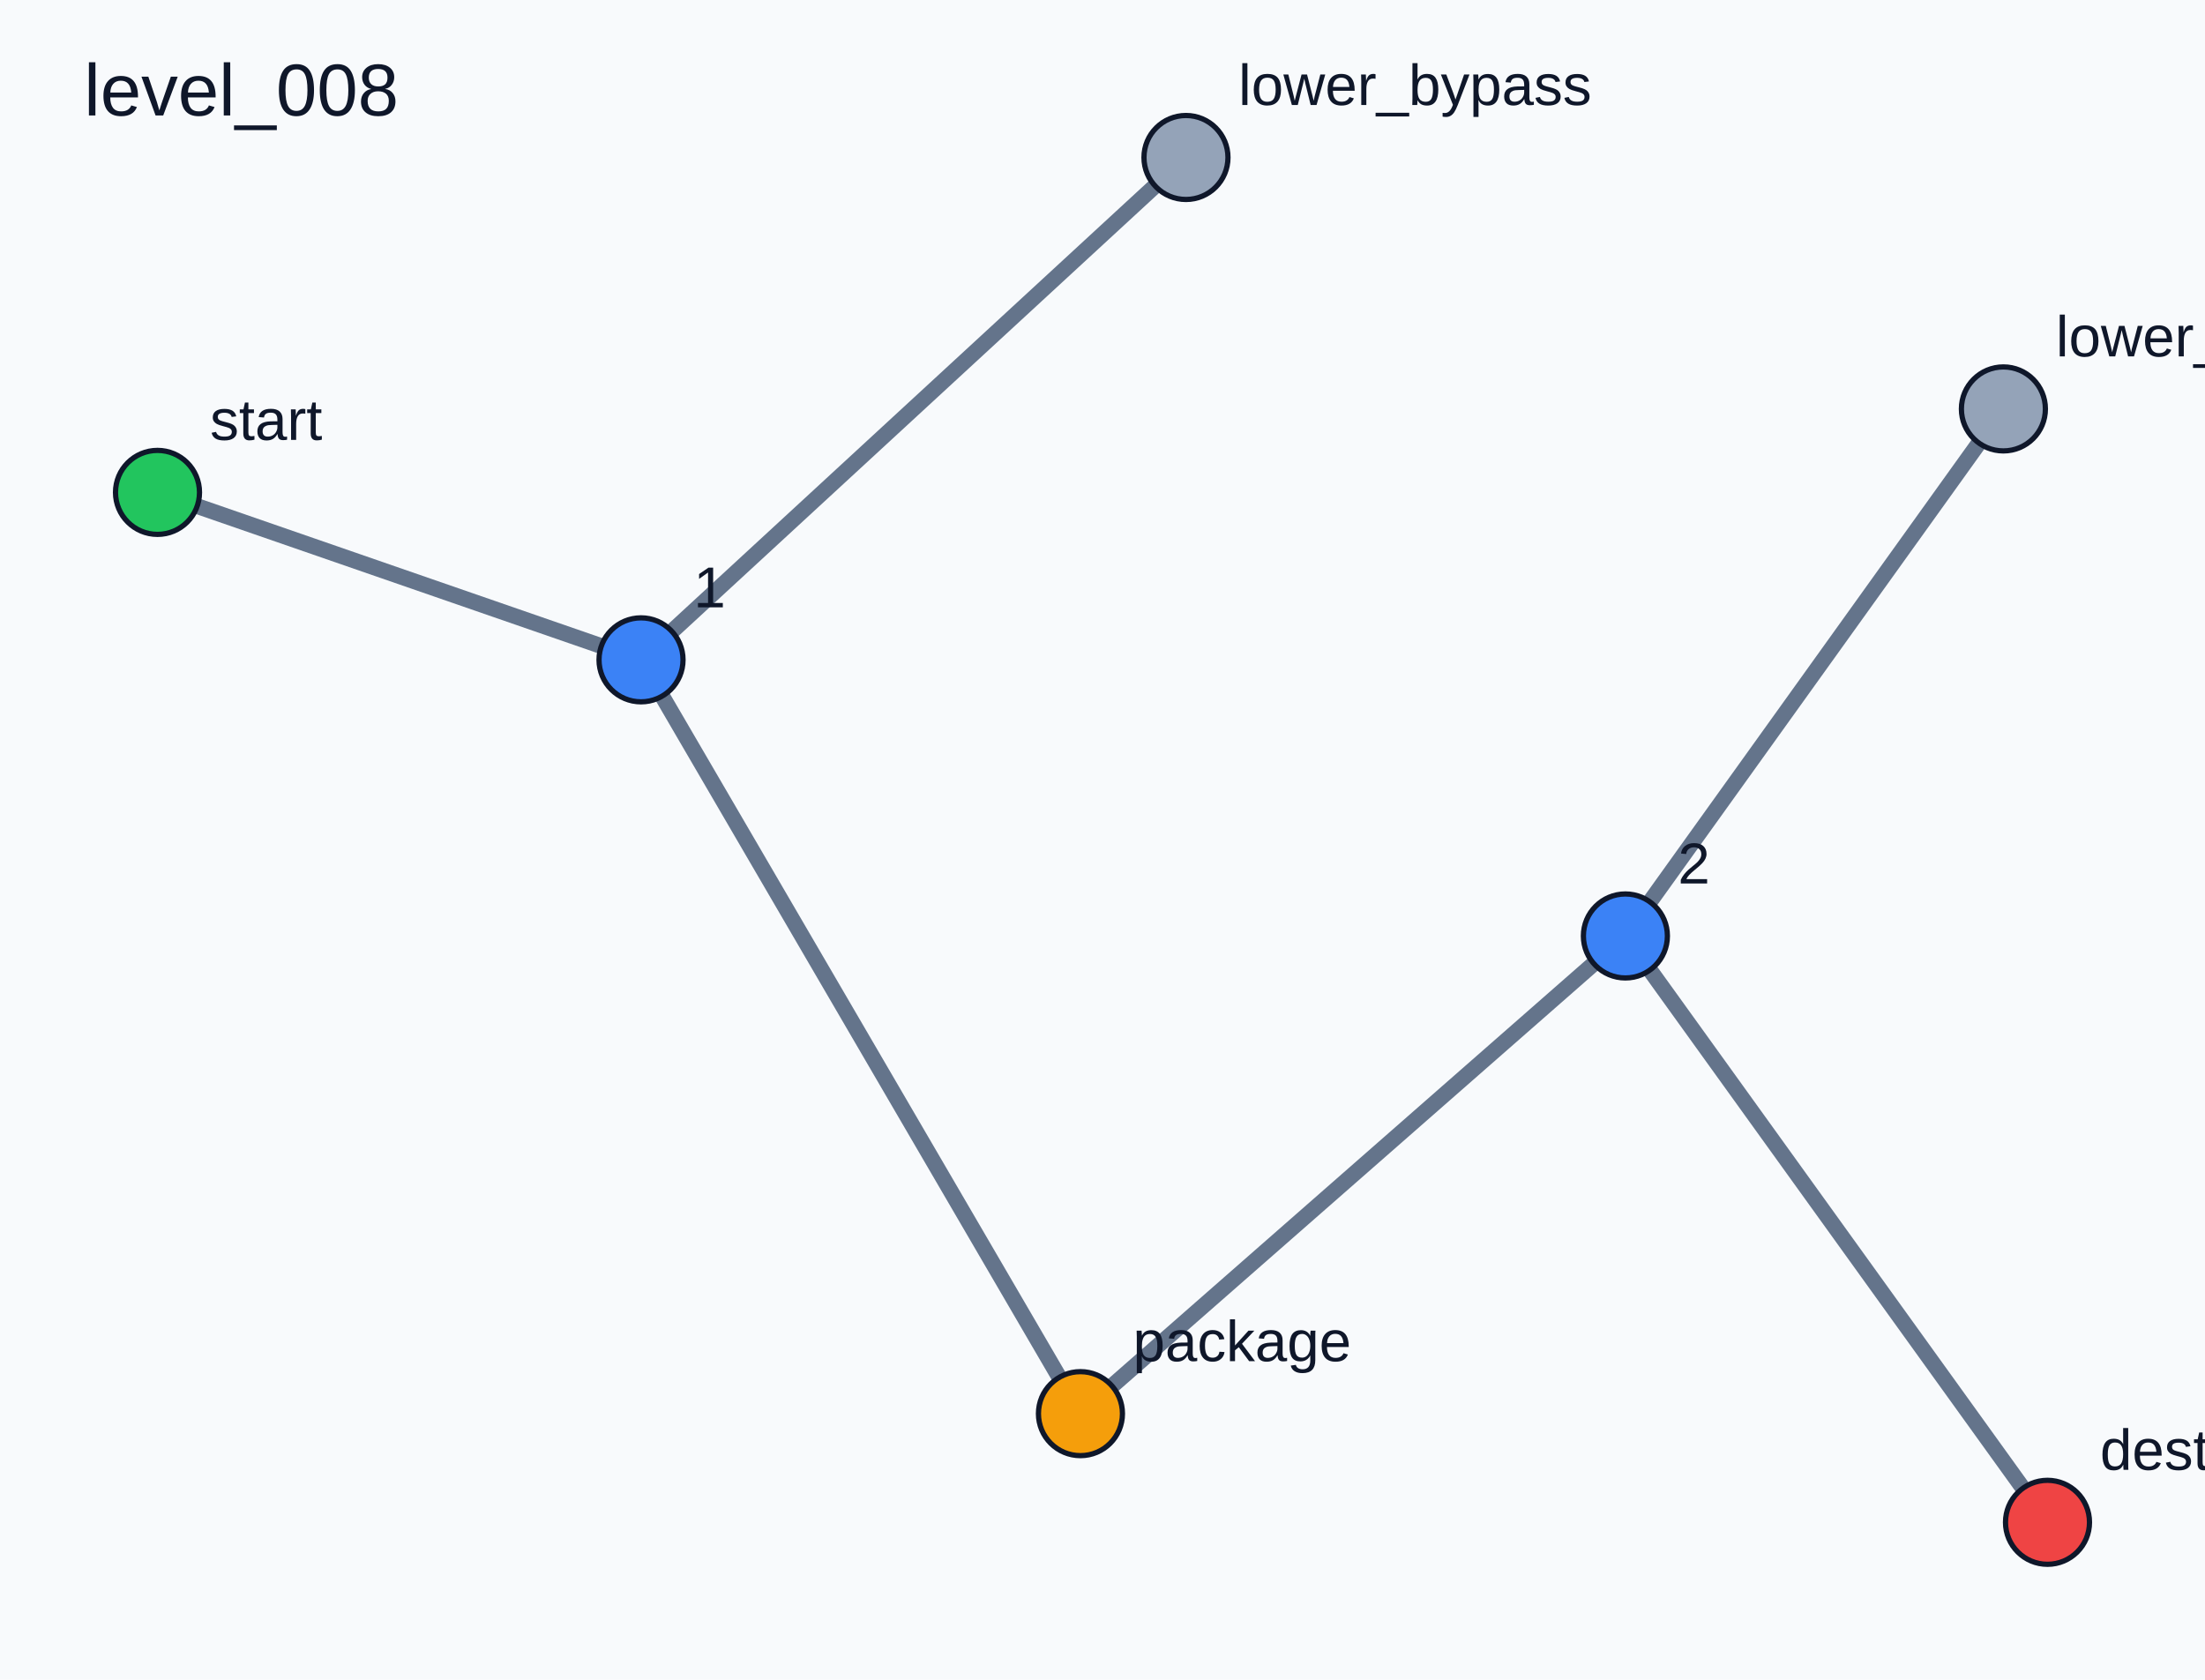
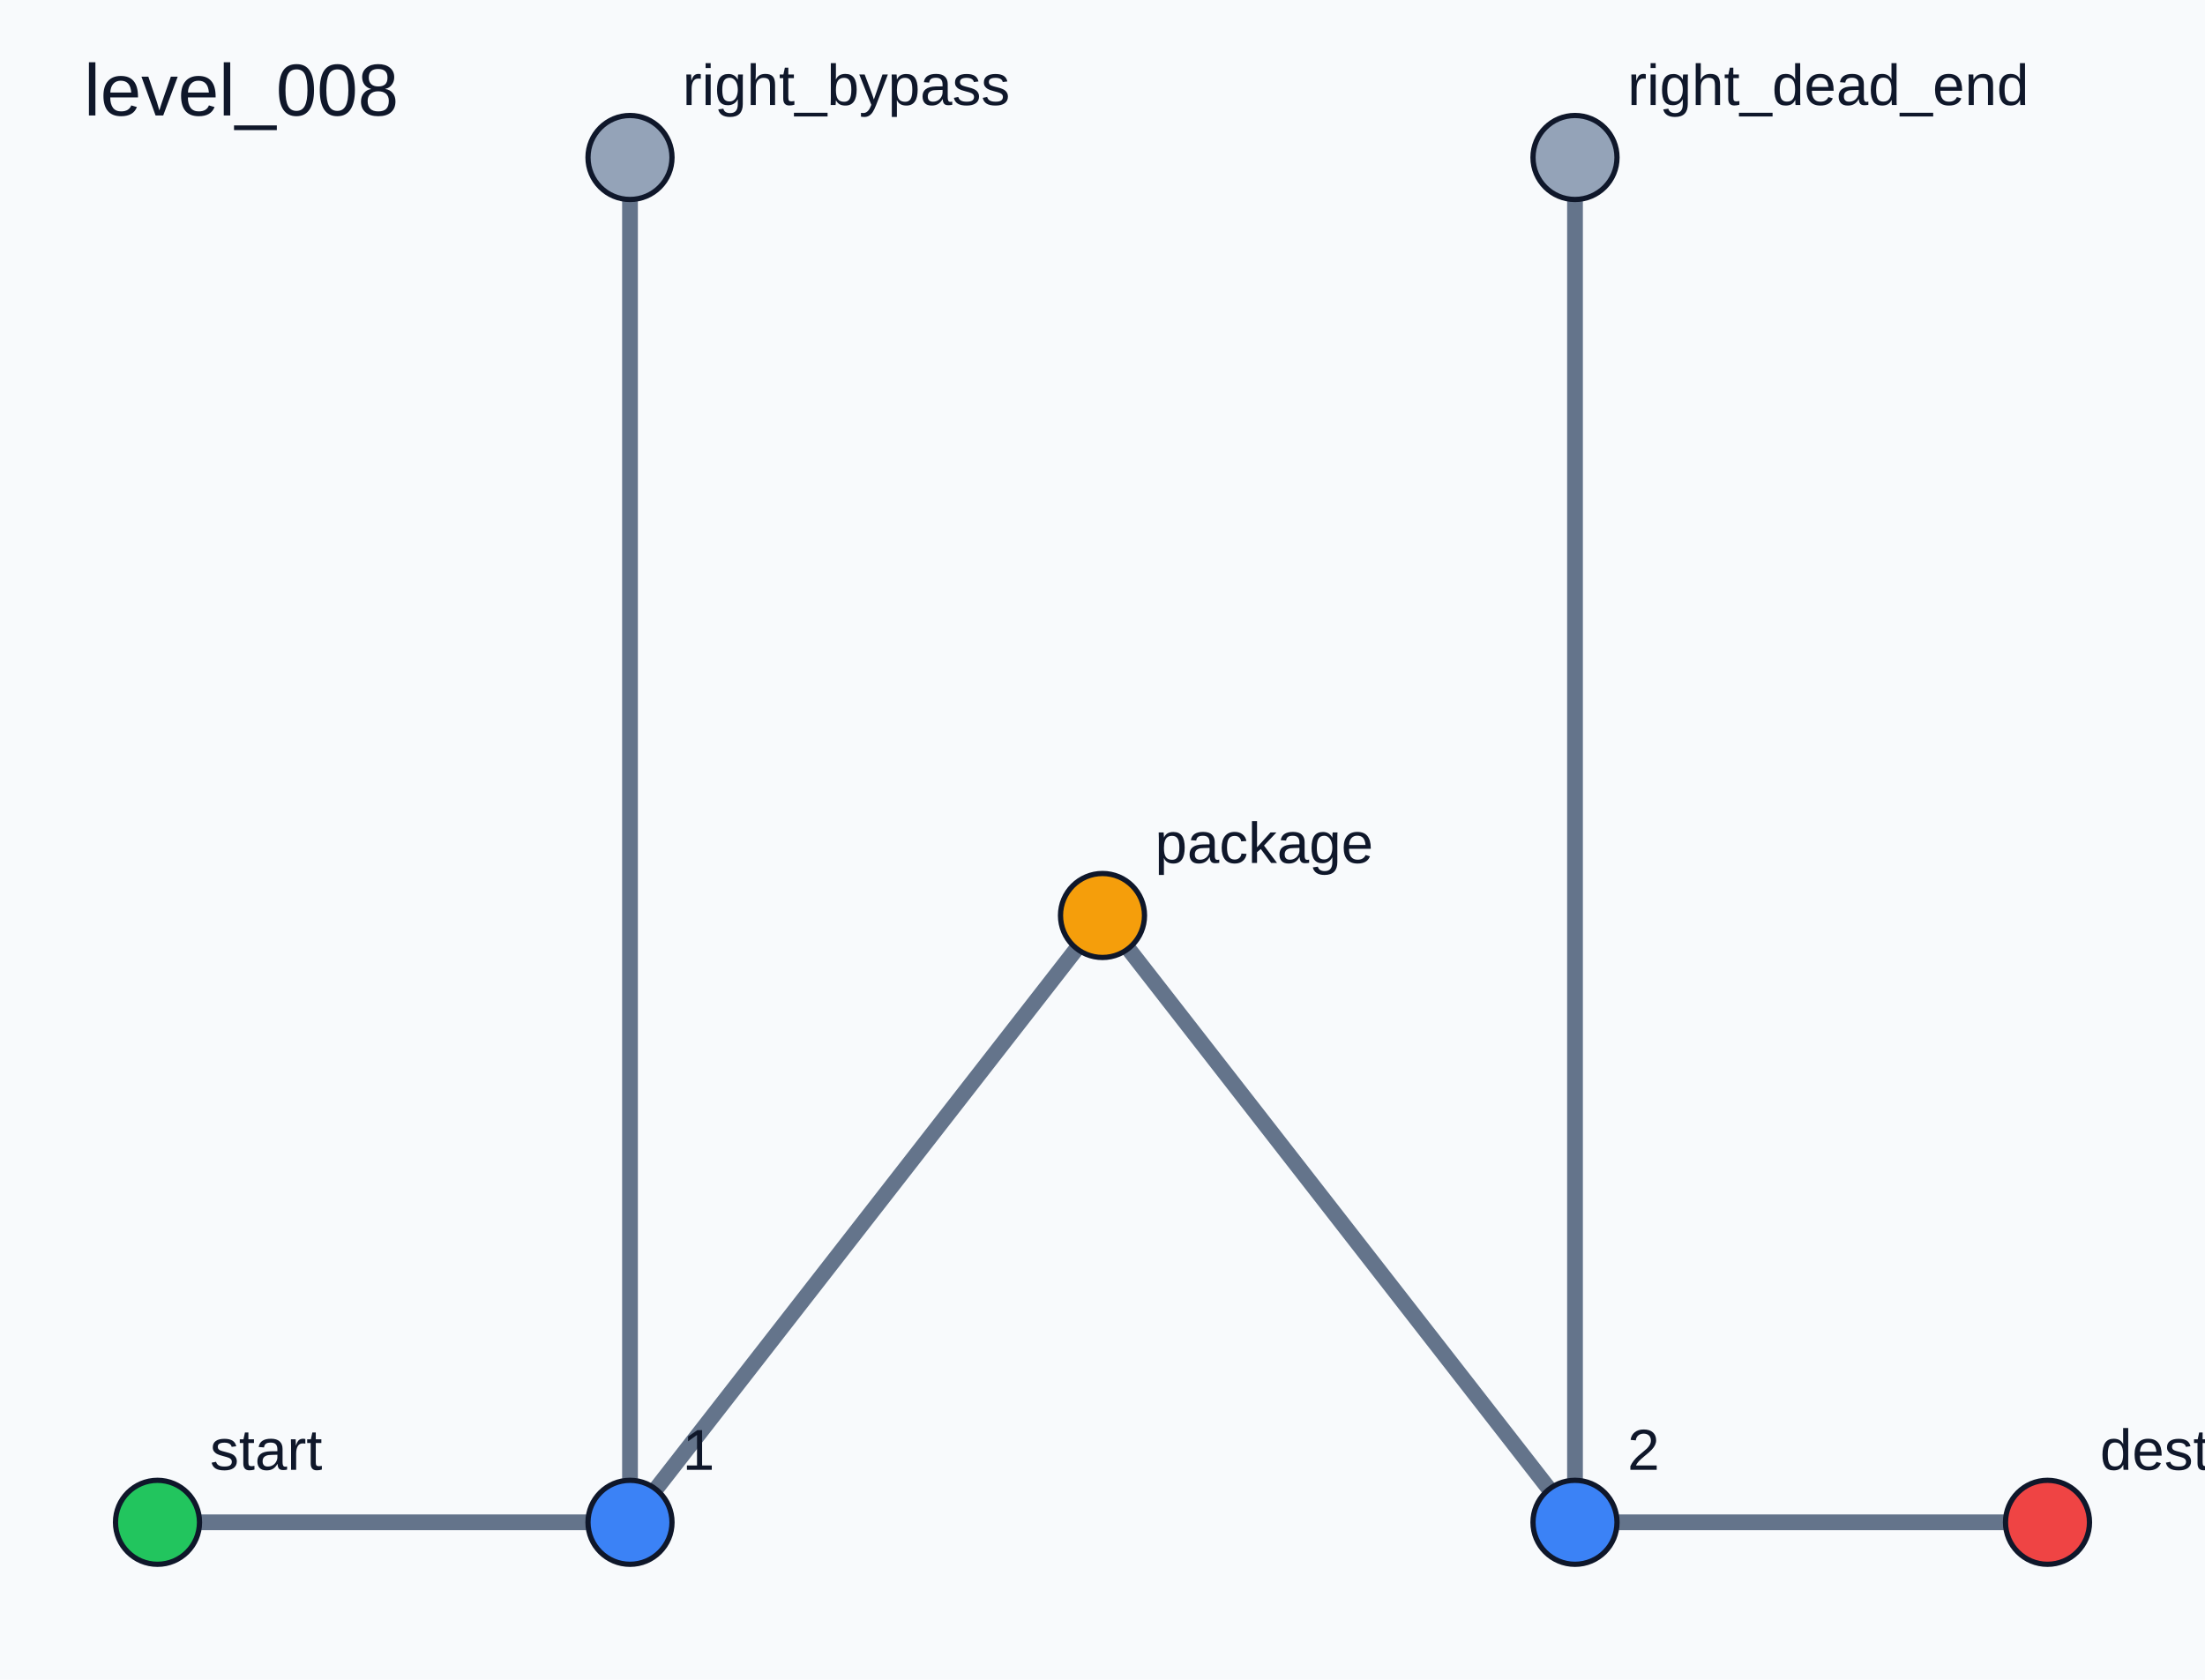
<svg xmlns="http://www.w3.org/2000/svg" width="420" height="320" viewBox="0 0 420 320">
  <rect width="100%" height="100%" fill="#f8fafc" />
  <text x="16" y="22" font-family="Arial" font-size="14" fill="#0f172a">level_008</text>
-   <line x1="30.0" y1="93.8" x2="122.1" y2="125.7" stroke="#64748b" stroke-width="3" />
-   <line x1="122.1" y1="125.7" x2="225.9" y2="30.0" stroke="#64748b" stroke-width="3" />
-   <line x1="122.1" y1="125.7" x2="205.8" y2="269.3" stroke="#64748b" stroke-width="3" />
-   <line x1="205.8" y1="269.3" x2="309.6" y2="178.3" stroke="#64748b" stroke-width="3" />
-   <line x1="309.6" y1="178.3" x2="381.6" y2="77.9" stroke="#64748b" stroke-width="3" />
-   <line x1="309.6" y1="178.3" x2="390.0" y2="290.0" stroke="#64748b" stroke-width="3" />
-   <circle cx="30.0" cy="93.8" r="8" fill="#22c55e" stroke="#0f172a" stroke-width="1" />
-   <text x="40.0" y="83.8" font-family="Arial" font-size="11" fill="#0f172a">start</text>
-   <circle cx="122.1" cy="125.7" r="8" fill="#3b82f6" stroke="#0f172a" stroke-width="1" />
-   <text x="132.1" y="115.7" font-family="Arial" font-size="11" fill="#0f172a">1</text>
-   <circle cx="225.9" cy="30.0" r="8" fill="#94a3b8" stroke="#0f172a" stroke-width="1" />
-   <text x="235.9" y="20.0" font-family="Arial" font-size="11" fill="#0f172a">lower_bypass</text>
-   <circle cx="205.8" cy="269.3" r="8" fill="#f59e0b" stroke="#0f172a" stroke-width="1" />
-   <text x="215.8" y="259.3" font-family="Arial" font-size="11" fill="#0f172a">package</text>
-   <circle cx="309.6" cy="178.3" r="8" fill="#3b82f6" stroke="#0f172a" stroke-width="1" />
-   <text x="319.6" y="168.3" font-family="Arial" font-size="11" fill="#0f172a">2</text>
-   <circle cx="381.6" cy="77.9" r="8" fill="#94a3b8" stroke="#0f172a" stroke-width="1" />
-   <text x="391.6" y="67.9" font-family="Arial" font-size="11" fill="#0f172a">lower_dead_end</text>
+   <line x1="30.0" y1="290.0" x2="120.0" y2="290.0" stroke="#64748b" stroke-width="3" />
+   <line x1="120.0" y1="290.0" x2="120.0" y2="30.0" stroke="#64748b" stroke-width="3" />
+   <line x1="120.0" y1="290.0" x2="210.0" y2="174.4" stroke="#64748b" stroke-width="3" />
+   <line x1="210.0" y1="174.4" x2="300.0" y2="290.0" stroke="#64748b" stroke-width="3" />
+   <line x1="300.0" y1="290.0" x2="300.0" y2="30.0" stroke="#64748b" stroke-width="3" />
+   <line x1="300.0" y1="290.0" x2="390.0" y2="290.0" stroke="#64748b" stroke-width="3" />
+   <circle cx="30.0" cy="290.0" r="8" fill="#22c55e" stroke="#0f172a" stroke-width="1" />
+   <text x="40.0" y="280.0" font-family="Arial" font-size="11" fill="#0f172a">start</text>
+   <circle cx="120.0" cy="290.0" r="8" fill="#3b82f6" stroke="#0f172a" stroke-width="1" />
+   <text x="130.0" y="280.0" font-family="Arial" font-size="11" fill="#0f172a">1</text>
+   <circle cx="120.0" cy="30.0" r="8" fill="#94a3b8" stroke="#0f172a" stroke-width="1" />
+   <text x="130.0" y="20.0" font-family="Arial" font-size="11" fill="#0f172a">right_bypass</text>
+   <circle cx="210.0" cy="174.4" r="8" fill="#f59e0b" stroke="#0f172a" stroke-width="1" />
+   <text x="220.0" y="164.4" font-family="Arial" font-size="11" fill="#0f172a">package</text>
+   <circle cx="300.0" cy="290.0" r="8" fill="#3b82f6" stroke="#0f172a" stroke-width="1" />
+   <text x="310.0" y="280.0" font-family="Arial" font-size="11" fill="#0f172a">2</text>
+   <circle cx="300.0" cy="30.0" r="8" fill="#94a3b8" stroke="#0f172a" stroke-width="1" />
+   <text x="310.0" y="20.0" font-family="Arial" font-size="11" fill="#0f172a">right_dead_end</text>
  <circle cx="390.0" cy="290.0" r="8" fill="#ef4444" stroke="#0f172a" stroke-width="1" />
  <text x="400.0" y="280.0" font-family="Arial" font-size="11" fill="#0f172a">destination</text>
</svg>
